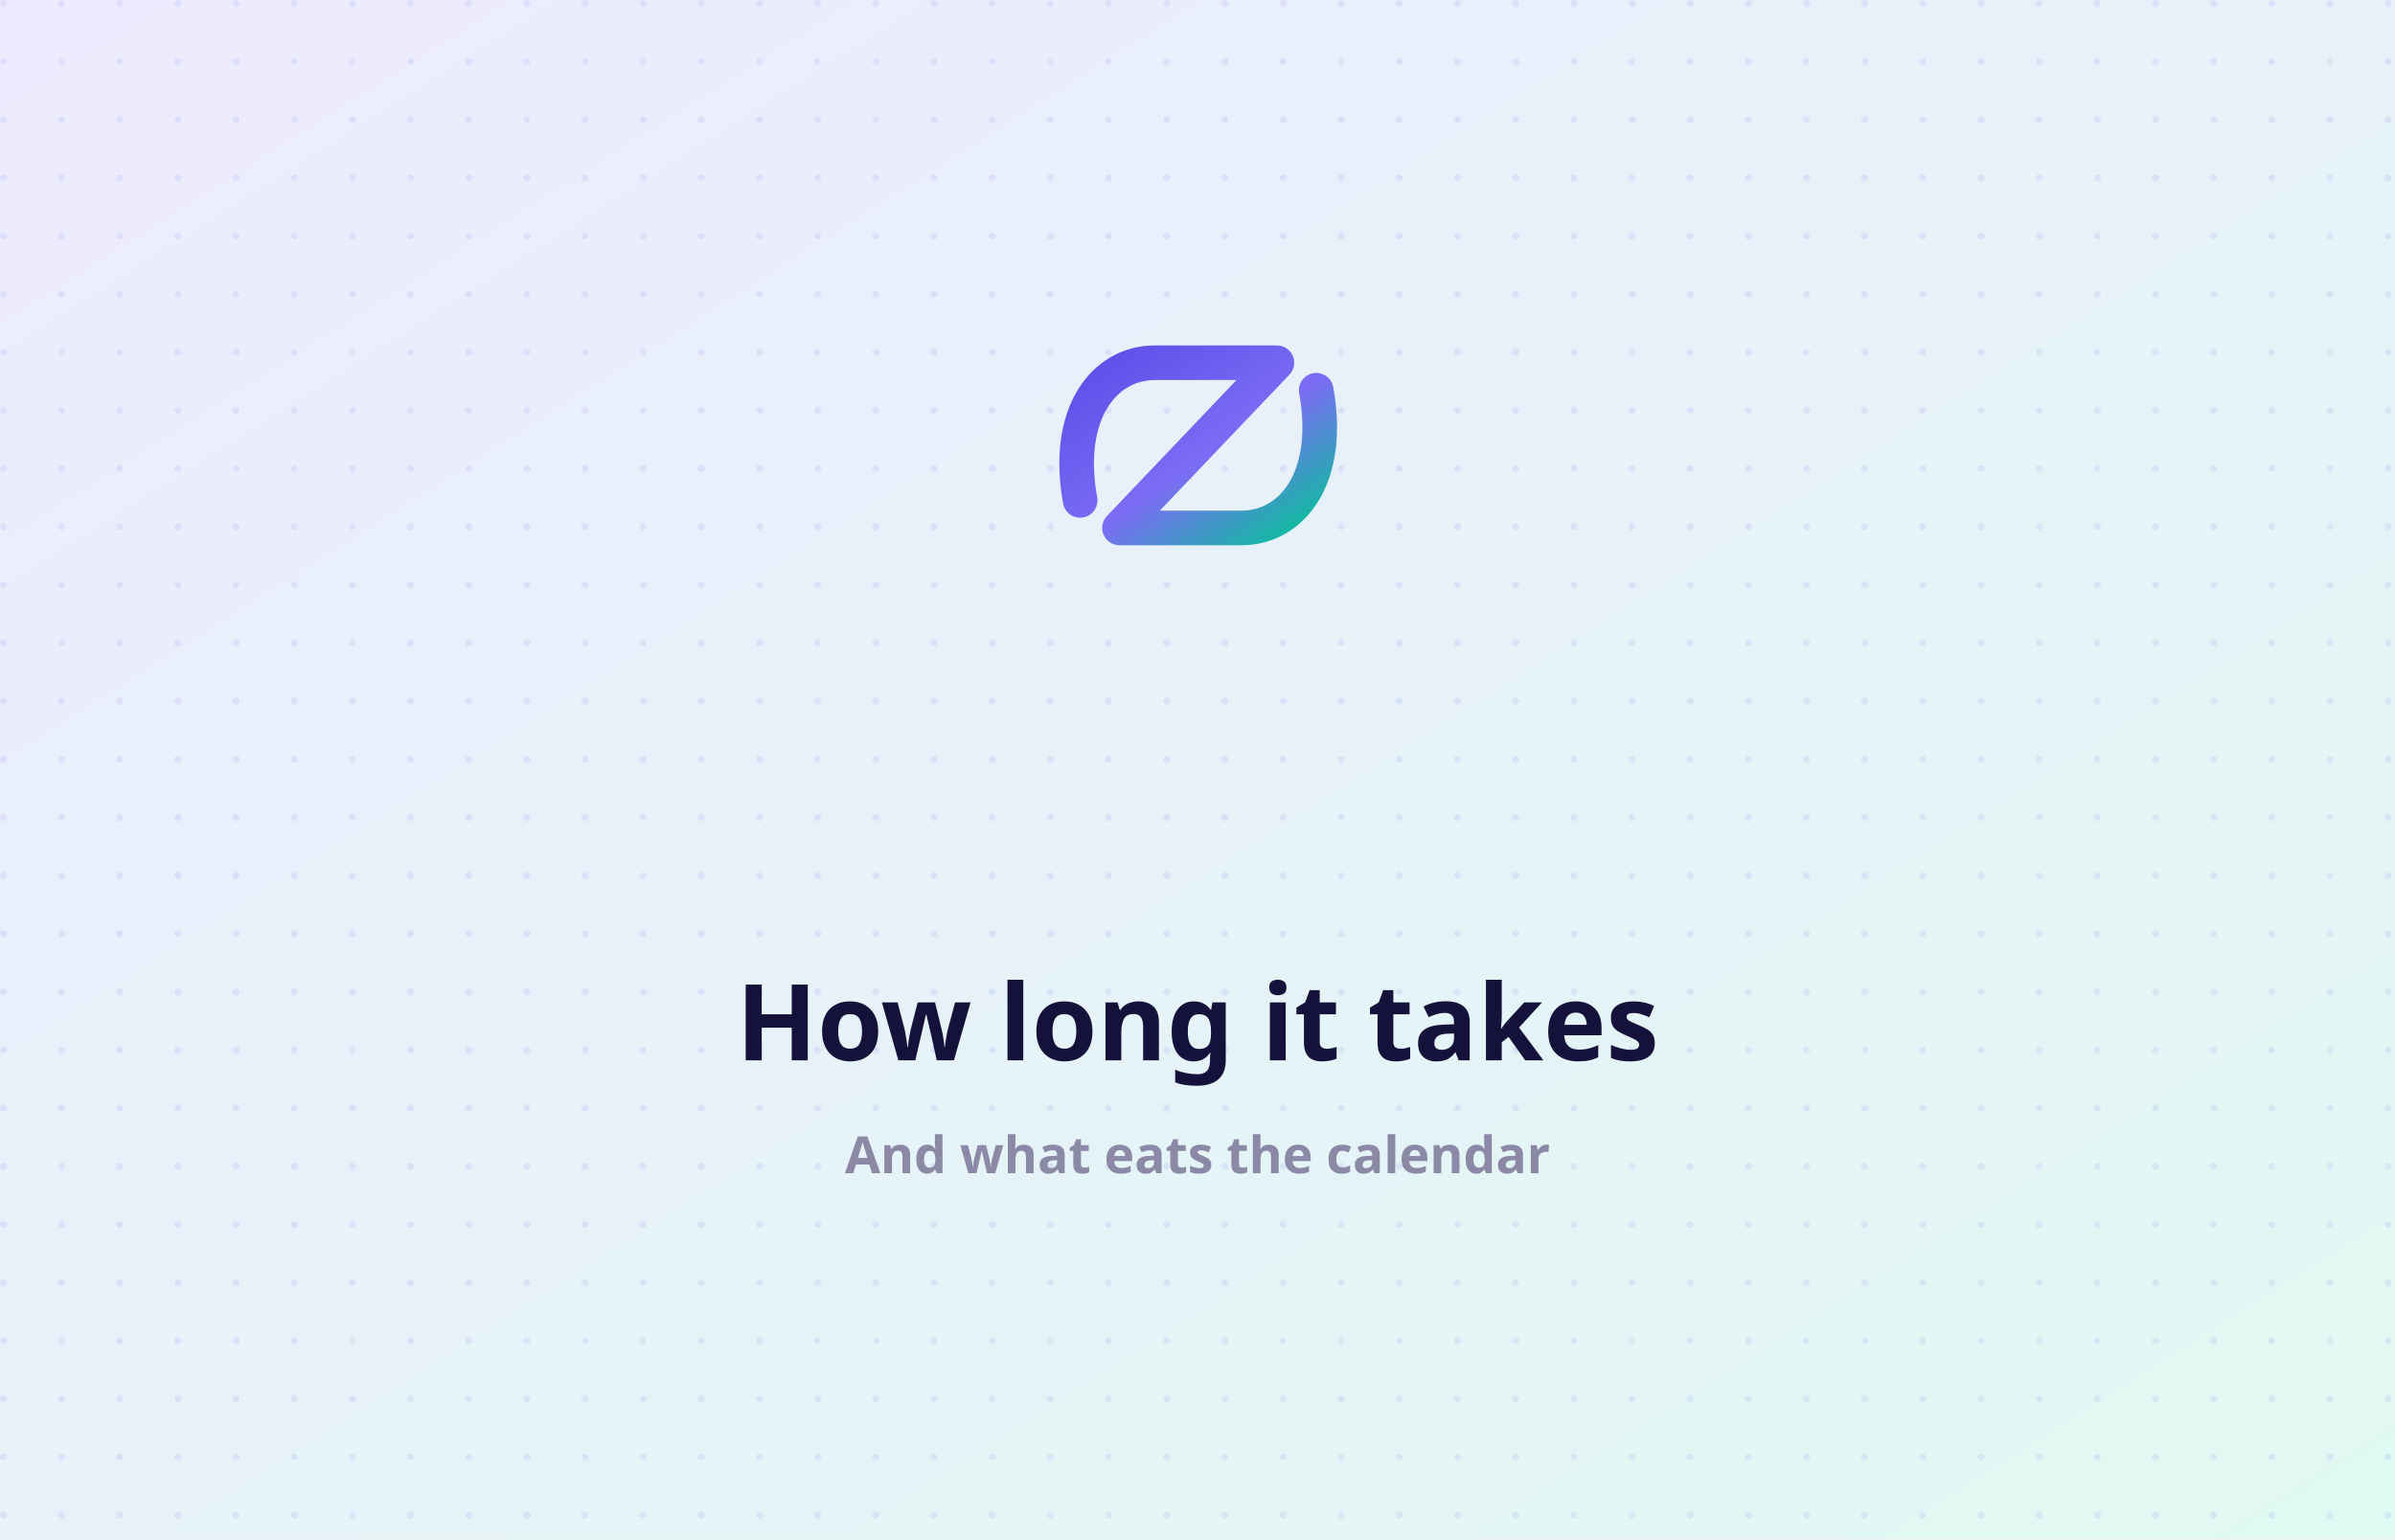
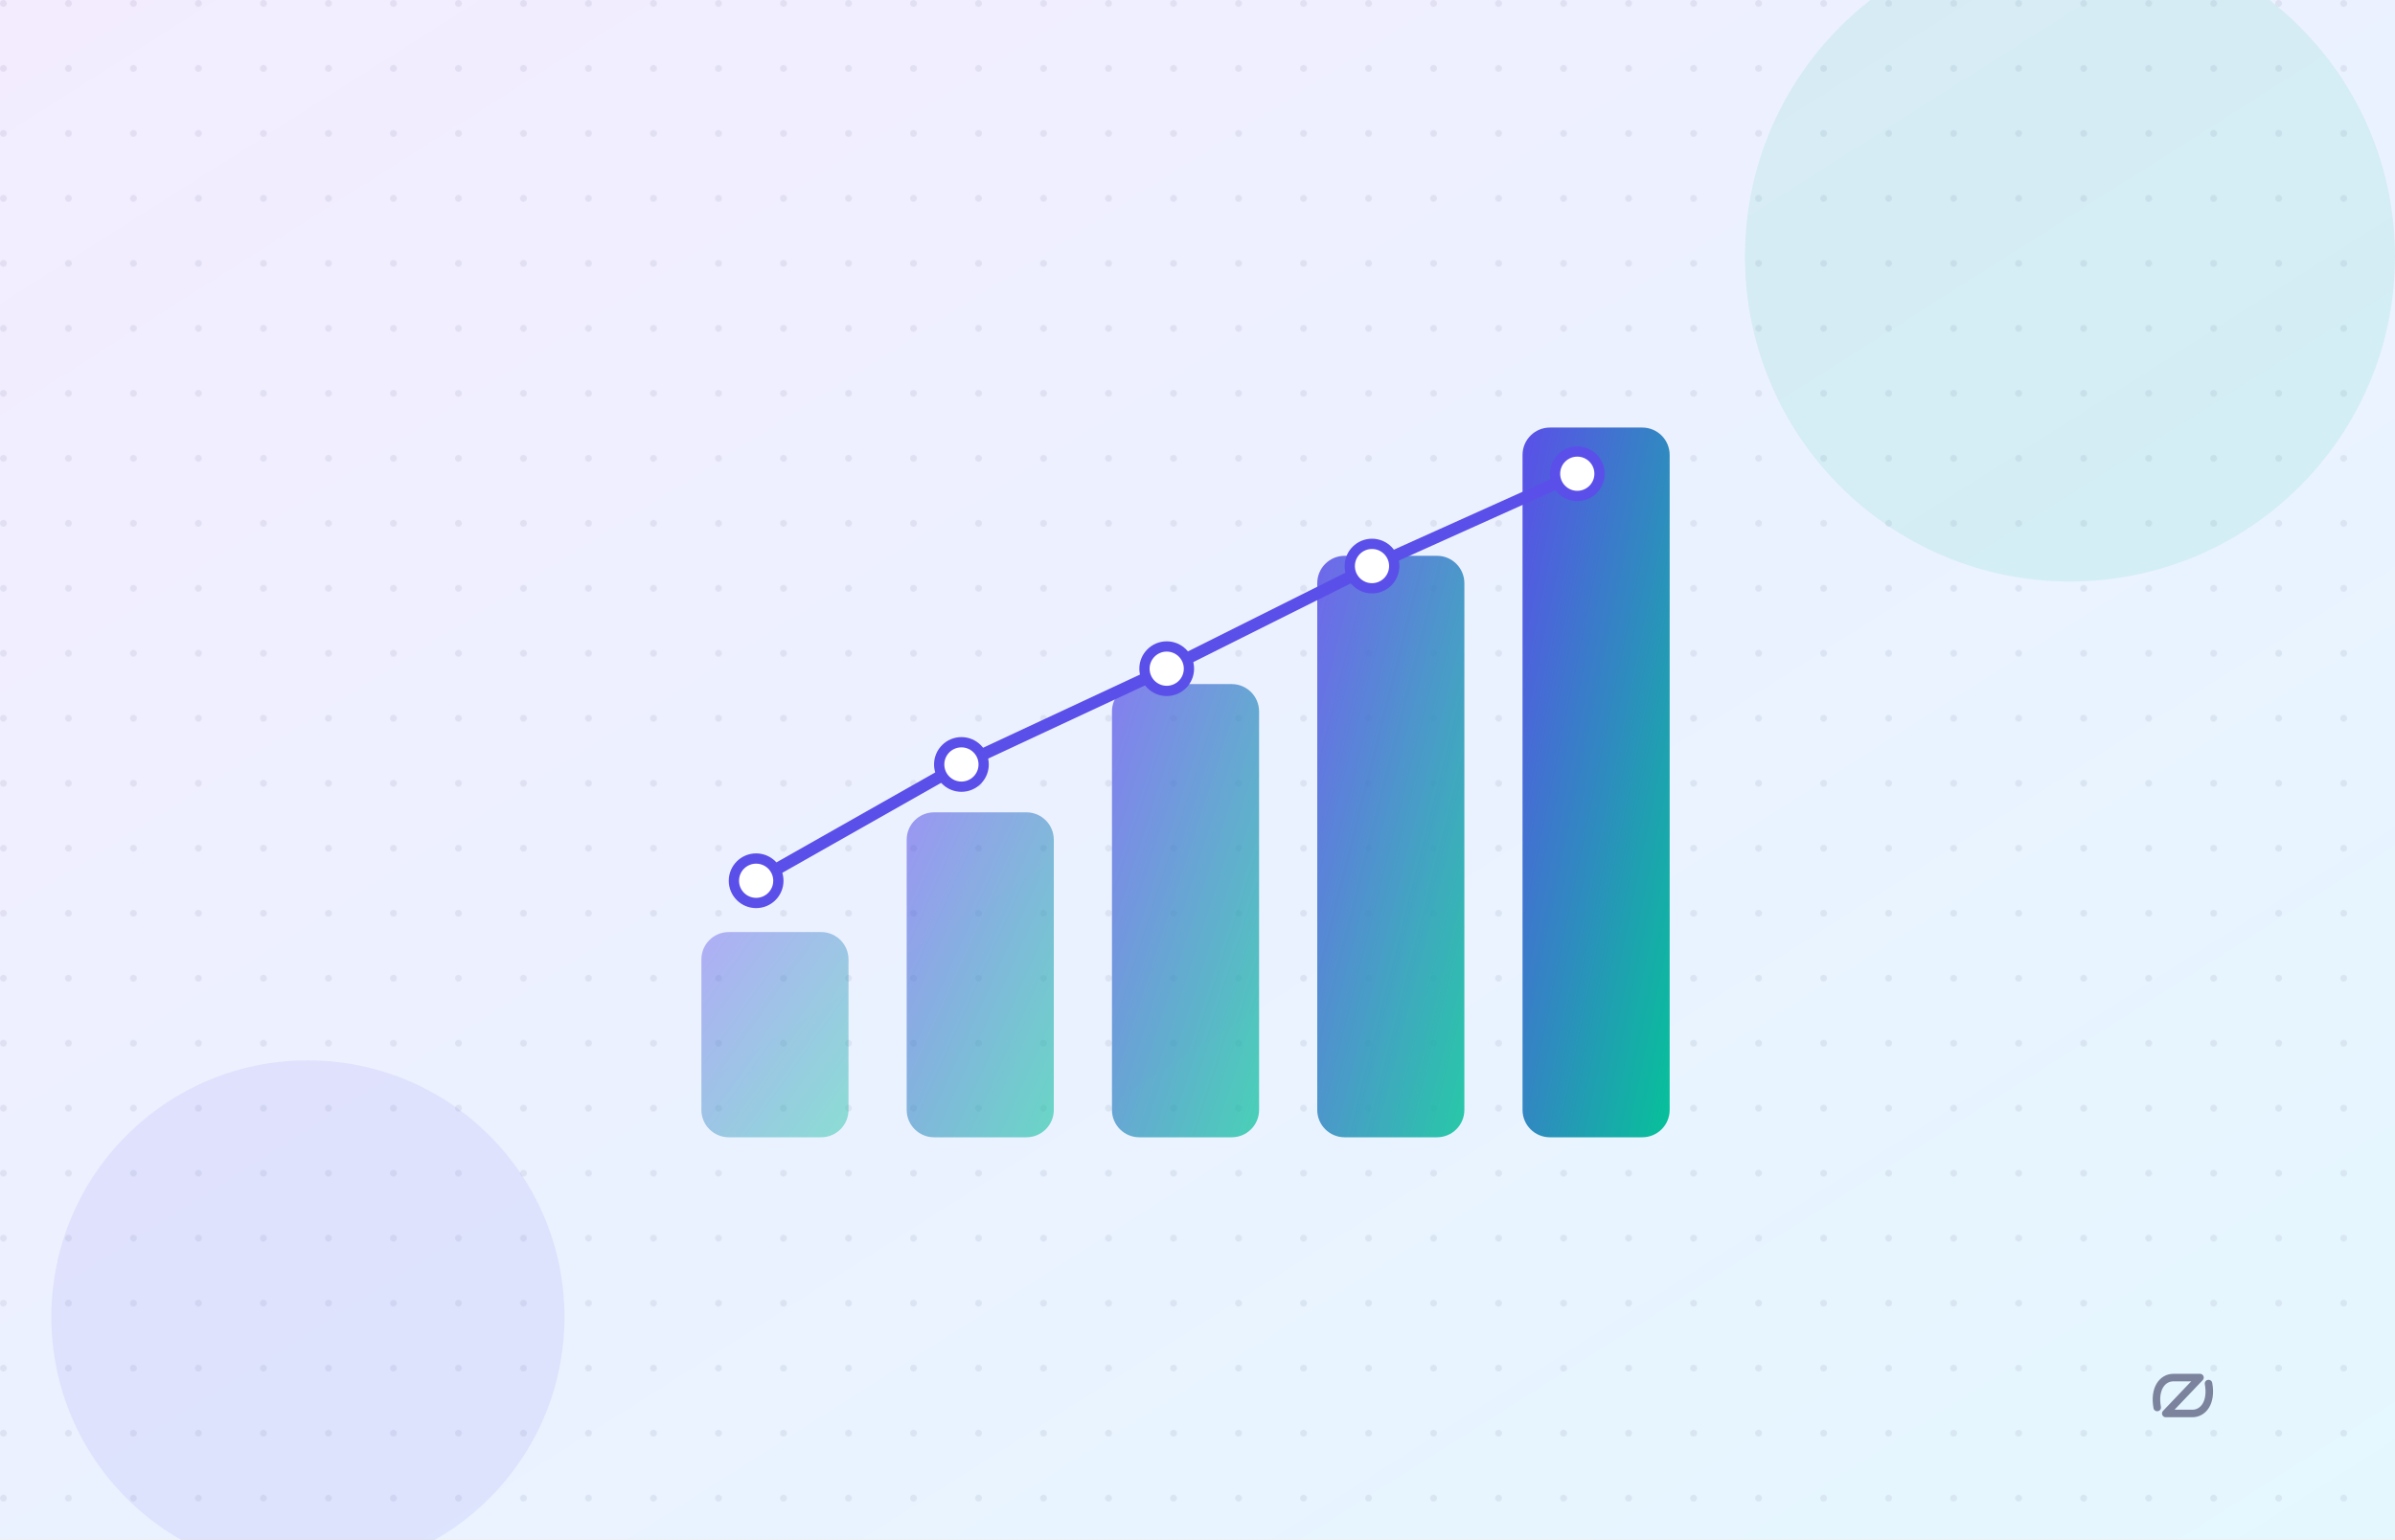
- <svg xmlns="http://www.w3.org/2000/svg" viewBox="0 0 1400 900" width="1400" height="900">
+ <svg xmlns="http://www.w3.org/2000/svg" viewBox="0 0 1400 900" width="1400" height="900" role="img">
  <defs>
    <linearGradient id="bg" x1="0" y1="0" x2="1" y2="1">
-       <stop offset="0" stop-color="#EDEBFF" />
-       <stop offset="1" stop-color="#E0F9F2" />
+       <stop offset="0" stop-color="#F3ECFF" />
+       <stop offset="1" stop-color="#E4F7FF" />
    </linearGradient>
-     <linearGradient id="s" x1="0" y1="0" x2="1" y2="1">
-       <stop stop-color="#5B4FE9" />
-       <stop offset=".55" stop-color="#7C6CF5" />
+     <linearGradient id="g1" x1="0" y1="0" x2="1" y2="1">
+       <stop offset="0" stop-color="#5B4FE9" />
      <stop offset="1" stop-color="#06C299" />
    </linearGradient>
-     <pattern id="d" width="34" height="34" patternUnits="userSpaceOnUse">
-       <circle cx="2" cy="2" r="2" fill="#5B4FE9" opacity=".10" />
+     <pattern id="dots" width="38" height="38" patternUnits="userSpaceOnUse">
+       <circle cx="2" cy="2" r="2" fill="#14123B" opacity=".07" />
    </pattern>
  </defs>
  <rect width="1400" height="900" fill="url(#bg)" />
-   <rect width="1400" height="900" fill="url(#d)" />
-   <g transform="translate(590 150) scale(4.6)">
-     <path d="M9 31C7 20 12 13.5 18.5 13.5H34L14 34.5H29.5C36 34.5 41 28 39 17" fill="none" stroke="url(#s)" stroke-width="4.4" stroke-linecap="round" stroke-linejoin="round" />
+   <rect width="1400" height="900" fill="url(#dots)" />
+   <circle cx="1210" cy="150" r="190" fill="#06C299" opacity=".10" />
+   <circle cx="180" cy="770" r="150" fill="#5B4FE9" opacity=".09" />
+   <g transform="translate(350 215)">
+     <rect x="60" y="330" width="86" height="120" rx="16" fill="url(#g1)" opacity="0.42" />
+     <rect x="180" y="260" width="86" height="190" rx="16" fill="url(#g1)" opacity="0.565" />
+     <rect x="300" y="185" width="86" height="265" rx="16" fill="url(#g1)" opacity="0.71" />
+     <rect x="420" y="110" width="86" height="340" rx="16" fill="url(#g1)" opacity="0.855" />
+     <rect x="540" y="35" width="86" height="415" rx="16" fill="url(#g1)" opacity="1" />
+     <path d="M92 300 L212 232 L332 176 L452 116 L572 62" fill="none" stroke="#5B4FE9" stroke-width="7" stroke-linecap="round" stroke-linejoin="round" />
+     <circle cx="92" cy="300" r="13" fill="#fff" stroke="#5B4FE9" stroke-width="6" />
+     <circle cx="212" cy="232" r="13" fill="#fff" stroke="#5B4FE9" stroke-width="6" />
+     <circle cx="332" cy="176" r="13" fill="#fff" stroke="#5B4FE9" stroke-width="6" />
+     <circle cx="452" cy="116" r="13" fill="#fff" stroke="#5B4FE9" stroke-width="6" />
+     <circle cx="572" cy="62" r="13" fill="#fff" stroke="#5B4FE9" stroke-width="6" />
  </g>
-   <text x="700" y="620" text-anchor="middle" font-family="Sora, Segoe UI, sans-serif" font-weight="800" font-size="62" fill="#14123B">How long it takes</text>
-   <text x="700" y="686" text-anchor="middle" font-family="Manrope, Segoe UI, sans-serif" font-weight="600" font-size="30" fill="#8B89A6">And what eats the calendar</text>
+   <g transform="translate(1252 792)" opacity=".5">
+     <path d="M9 31C7 20 12 13.5 18.5 13.5H34L14 34.5H29.5C36 34.5 41 28 39 17" fill="none" stroke="#14123B" stroke-width="4.4" stroke-linecap="round" stroke-linejoin="round" />
+   </g>
</svg>
